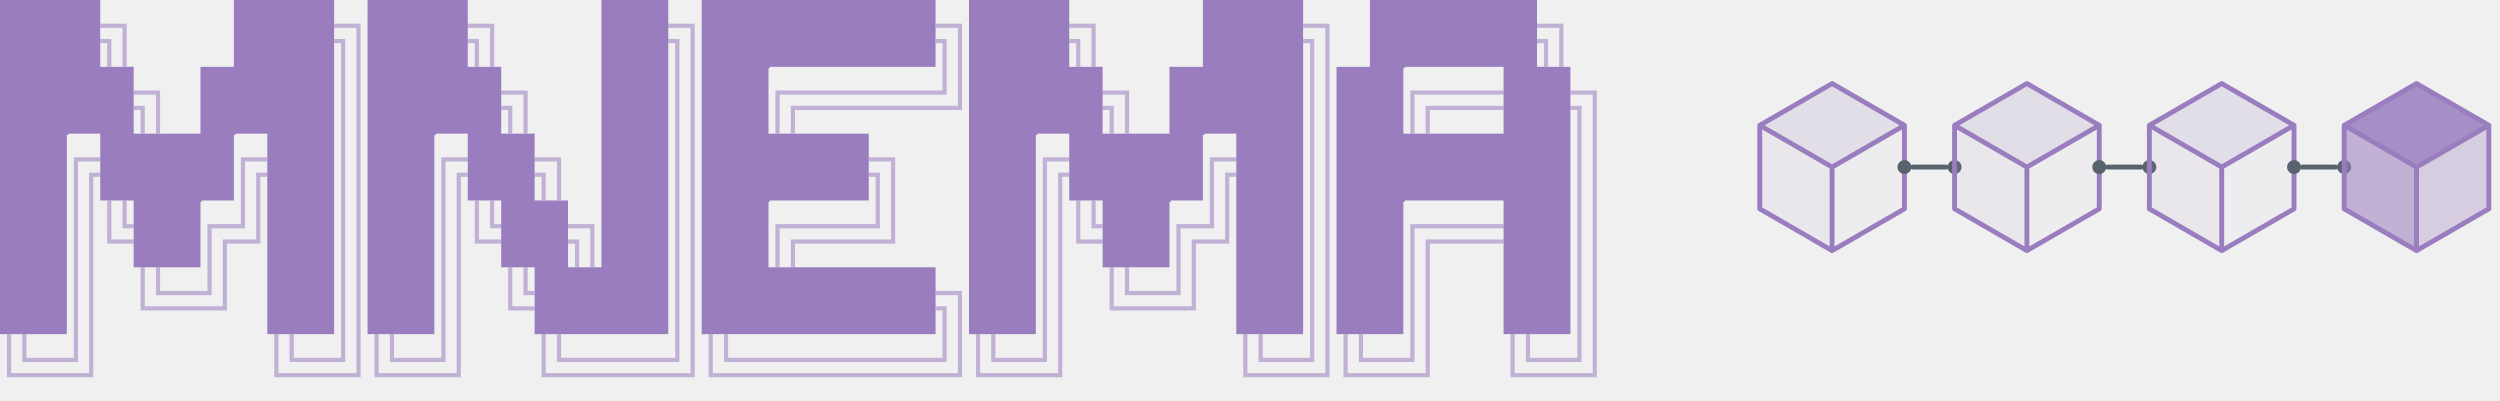
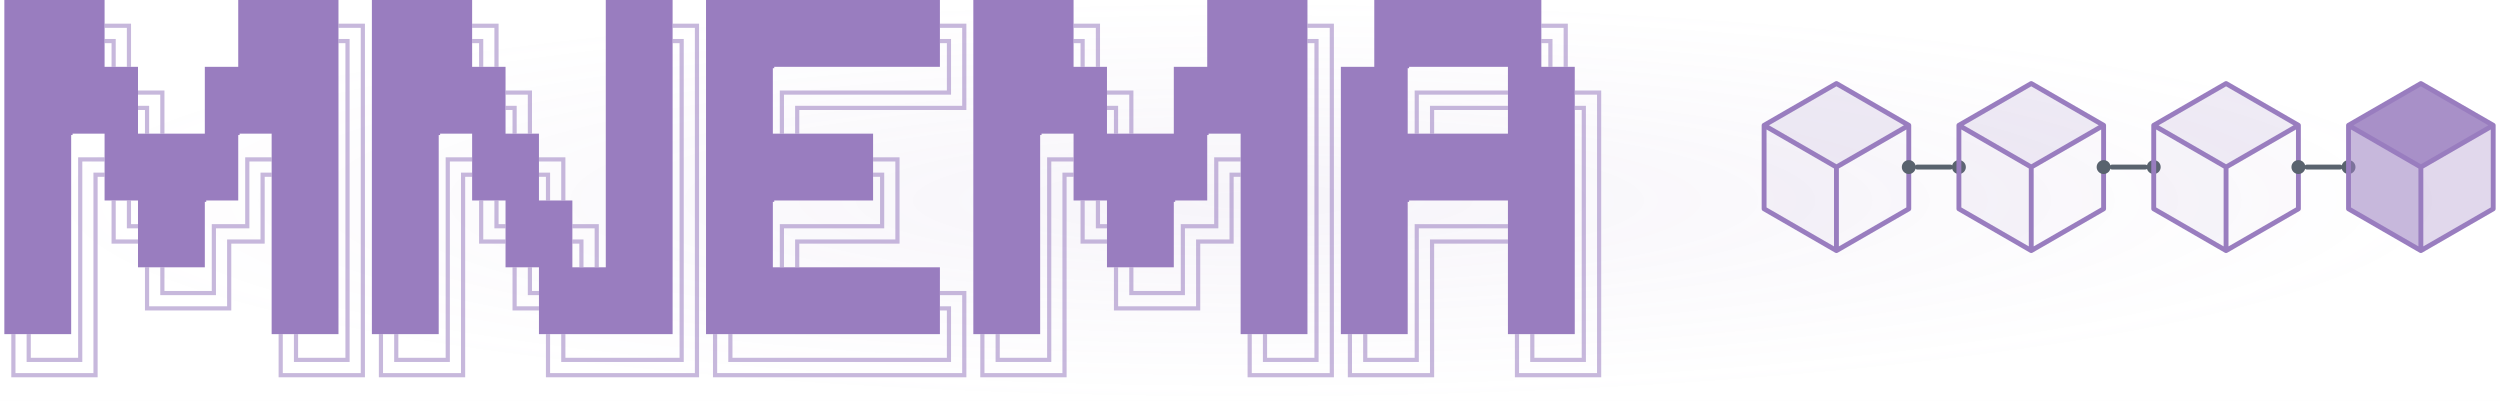
<svg xmlns="http://www.w3.org/2000/svg" width="897.85" height="144" viewBox="0 0 897.85 144" role="img" aria-label="mnema">
-   <path data-of="blocks" fill="#997dbf" d="M0 0h12.5v24.5h-12.5zM12 0h12.5v24.5h-12.5zM24 0h12v24.5h-12zM84 0h12.5v24.5h-12.5zM96 0h12.5v24.5h-12.5zM108 0h12v24.5h-12zM132 0h12.5v24.5h-12.5zM144 0h12.5v24.5h-12.5zM156 0h12v24.5h-12zM216 0h12.5v24.5h-12.5zM228 0h12v24.5h-12zM252 0h12.5v24.5h-12.5zM264 0h12.5v24.5h-12.5zM276 0h12.5v24h-12.5zM288 0h12.5v24h-12.5zM300 0h12.5v24h-12.5zM312 0h12.5v24h-12.5zM324 0h12v24h-12zM348 0h12.5v24.5h-12.5zM360 0h12.5v24.5h-12.5zM372 0h12v24.5h-12zM432 0h12.5v24.5h-12.5zM444 0h12.5v24.5h-12.5zM456 0h12v24.5h-12zM492 0h12.5v24.5h-12.5zM504 0h12.5v24h-12.5zM516 0h12.5v24h-12.5zM528 0h12.5v24h-12.5zM540 0h12v24.5h-12zM0 24h12.5v24.5h-12.5zM12 24h12.5v24.5h-12.5zM24 24h12.5v24h-12.5zM36 24h12v24.5h-12zM72 24h12.5v24.5h-12.5zM84 24h12.5v24h-12.5zM96 24h12.5v24.5h-12.5zM108 24h12v24.5h-12zM132 24h12.5v24.5h-12.5zM144 24h12.5v24.5h-12.5zM156 24h12.5v24h-12.5zM168 24h12v24.5h-12zM216 24h12.5v24.5h-12.5zM228 24h12v24.5h-12zM252 24h12.5v24.5h-12.5zM264 24h12v24.5h-12zM348 24h12.5v24.5h-12.5zM360 24h12.5v24.5h-12.5zM372 24h12.5v24h-12.5zM384 24h12v24.5h-12zM420 24h12.5v24.5h-12.5zM432 24h12.5v24h-12.5zM444 24h12.5v24.5h-12.5zM456 24h12v24.5h-12zM480 24h12.5v24.5h-12.5zM492 24h12v24.5h-12zM540 24h12.5v24.5h-12.5zM552 24h12v24.5h-12zM0 48h12.5v24.5h-12.5zM12 48h12v24.5h-12zM36 48h12.5v24h-12.5zM48 48h12.5v24.5h-12.5zM60 48h12.5v24.5h-12.5zM72 48h12v24h-12zM96 48h12.5v24.5h-12.5zM108 48h12v24.5h-12zM132 48h12.5v24.5h-12.5zM144 48h12v24.5h-12zM168 48h12.5v24h-12.5zM180 48h12v24.5h-12zM216 48h12.5v24.5h-12.5zM228 48h12v24.5h-12zM252 48h12.5v24.5h-12.5zM264 48h12.5v24.5h-12.5zM276 48h12.5v24h-12.5zM288 48h12.5v24h-12.5zM300 48h12v24h-12zM348 48h12.5v24.5h-12.5zM360 48h12v24.5h-12zM384 48h12.5v24h-12.5zM396 48h12.5v24.5h-12.5zM408 48h12.5v24.5h-12.5zM420 48h12v24h-12zM444 48h12.5v24.5h-12.5zM456 48h12v24.5h-12zM480 48h12.5v24.5h-12.5zM492 48h12.5v24.5h-12.5zM504 48h12.5v24h-12.5zM516 48h12.5v24h-12.5zM528 48h12.5v24h-12.5zM540 48h12.5v24.5h-12.5zM552 48h12v24.5h-12zM0 72h12.5v24.5h-12.5zM12 72h12v24.5h-12zM48 72h12.5v24h-12.5zM60 72h12v24h-12zM96 72h12.5v24.5h-12.5zM108 72h12v24.5h-12zM132 72h12.5v24.5h-12.5zM144 72h12v24.5h-12zM180 72h12.5v24h-12.5zM192 72h12v24.5h-12zM216 72h12.5v24.5h-12.5zM228 72h12v24.5h-12zM252 72h12.5v24.5h-12.5zM264 72h12v24.5h-12zM348 72h12.5v24.5h-12.5zM360 72h12v24.5h-12zM396 72h12.5v24h-12.5zM408 72h12v24h-12zM444 72h12.5v24.5h-12.5zM456 72h12v24.5h-12zM480 72h12.5v24.5h-12.5zM492 72h12v24.5h-12zM540 72h12.5v24.5h-12.5zM552 72h12v24.5h-12zM0 96h12.5v24h-12.5zM12 96h12v24h-12zM96 96h12.5v24h-12.5zM108 96h12v24h-12zM132 96h12.5v24h-12.5zM144 96h12v24h-12zM192 96h12.5v24h-12.5zM204 96h12.5v24h-12.5zM216 96h12.5v24h-12.5zM228 96h12v24h-12zM252 96h12.5v24h-12.5zM264 96h12.5v24h-12.5zM276 96h12.5v24h-12.5zM288 96h12.5v24h-12.5zM300 96h12.5v24h-12.5zM312 96h12.5v24h-12.5zM324 96h12v24h-12zM348 96h12.5v24h-12.5zM360 96h12v24h-12zM444 96h12.5v24h-12.5zM456 96h12v24h-12zM480 96h12.5v24h-12.5zM492 96h12v24h-12zM540 96h12.5v24h-12.5zM552 96h12v24h-12z" />
-   <path data-of="lines" fill="none" stroke="#997dbf" stroke-opacity="0.55" stroke-width="1.5" stroke-linejoin="miter" d="M36 9.25L44.75 9.25L44.75 24M36 14.75L39.25 14.75L39.25 24M120 9.25L128.75 9.25L128.75 24M120 14.75L123.25 14.75L123.25 24M168 9.25L176.75 9.25L176.75 24M168 14.75L171.25 14.75L171.25 24M240 9.25L248.75 9.25L248.75 24M240 14.75L243.25 14.75L243.25 24M336 9.25L344.75 9.25L344.75 24M336 14.75L339.25 14.75L339.25 24M384 9.25L392.75 9.25L392.75 24M384 14.75L387.25 14.75L387.25 24M468 9.25L476.75 9.25L476.75 24M468 14.75L471.25 14.75L471.25 24M552 9.25L560.75 9.25L560.75 24M552 14.75L555.25 14.75L555.25 24M48 33.25L56.75 33.25L56.75 48M48 38.75L51.25 38.75L51.25 48M123.25 24L123.25 48M128.75 24L128.75 48M180 33.25L188.75 33.25L188.75 48M180 38.75L183.25 38.75L183.25 48M243.25 24L243.25 48M248.75 24L248.75 48M288 33.25L279.25 33.25L279.25 48M288 38.75L284.75 38.75L284.75 48M288 33.25L300 33.25M288 38.75L300 38.75M300 33.25L312 33.25M300 38.75L312 38.75M312 33.25L324 33.25M312 38.75L324 38.75M324 33.25L336 33.25M324 38.75L336 38.75M344.75 24L344.75 38.75L336 38.75M339.25 24L339.25 33.25L336 33.25M396 33.25L404.75 33.25L404.75 48M396 38.75L399.25 38.75L399.25 48M471.25 24L471.25 48M476.75 24L476.75 48M516 33.25L507.25 33.25L507.25 48M516 38.75L512.75 38.75L512.75 48M516 33.25L528 33.25M516 38.75L528 38.75M528 33.25L540 33.25M528 38.75L540 38.75M564 33.25L572.75 33.25L572.75 48M564 38.75L567.25 38.75L567.25 48M36 57.25L27.25 57.25L27.25 72M36 62.75L32.75 62.75L32.75 72M96 57.25L87.25 57.25L87.25 72M96 62.75L92.75 62.75L92.75 72M123.25 48L123.25 72M128.75 48L128.75 72M168 57.25L159.25 57.25L159.25 72M168 62.75L164.75 62.75L164.75 72M192 57.25L200.75 57.25L200.75 72M192 62.75L195.25 62.75L195.25 72M243.25 48L243.25 72M248.75 48L248.75 72M312 57.25L320.75 57.25L320.75 72M312 62.75L315.25 62.75L315.25 72M384 57.25L375.25 57.25L375.25 72M384 62.75L380.75 62.75L380.75 72M444 57.25L435.25 57.25L435.25 72M444 62.75L440.75 62.75L440.75 72M471.25 48L471.25 72M476.75 48L476.75 72M567.25 48L567.25 72M572.75 48L572.75 72M27.25 72L27.25 96M32.75 72L32.75 96M39.25 72L39.25 86.75L48 86.75M44.75 72L44.75 81.25L48 81.25M84 81.25L75.25 81.25L75.25 96M84 86.75L80.75 86.75L80.75 96M92.75 72L92.75 86.75L84 86.75M87.25 72L87.25 81.25L84 81.25M123.25 72L123.25 96M128.75 72L128.75 96M159.25 72L159.25 96M164.75 72L164.75 96M171.25 72L171.25 86.75L180 86.75M176.75 72L176.75 81.25L180 81.25M204 81.25L212.75 81.25L212.75 96M204 86.75L207.25 86.75L207.25 96M243.25 72L243.25 96M248.75 72L248.75 96M288 81.25L279.25 81.25L279.25 96M288 86.75L284.75 86.75L284.75 96M288 81.25L300 81.25M288 86.75L300 86.75M300 81.25L312 81.25M300 86.75L312 86.75M320.75 72L320.75 86.75L312 86.75M315.25 72L315.25 81.25L312 81.25M375.25 72L375.25 96M380.75 72L380.75 96M387.25 72L387.25 86.75L396 86.75M392.75 72L392.75 81.25L396 81.25M432 81.25L423.25 81.25L423.25 96M432 86.75L428.75 86.75L428.75 96M440.75 72L440.75 86.75L432 86.75M435.25 72L435.25 81.25L432 81.25M471.25 72L471.25 96M476.75 72L476.75 96M516 81.25L507.25 81.25L507.25 96M516 86.75L512.75 86.75L512.75 96M516 81.25L528 81.25M516 86.75L528 86.75M528 81.25L540 81.25M528 86.75L540 86.75M567.25 72L567.25 96M572.75 72L572.75 96M27.25 96L27.25 120M32.75 96L32.75 120M51.25 96L51.25 110.75L60 110.75M56.75 96L56.75 105.25L60 105.25M60 105.25L72 105.25M60 110.75L72 110.75M80.75 96L80.75 110.75L72 110.75M75.25 96L75.25 105.25L72 105.25M123.25 96L123.25 120M128.75 96L128.75 120M159.25 96L159.25 120M164.75 96L164.75 120M183.25 96L183.25 110.75L192 110.75M188.75 96L188.75 105.25L192 105.25M243.25 96L243.25 120M248.75 96L248.75 120M336 105.25L344.75 105.25L344.75 120M336 110.75L339.25 110.75L339.25 120M375.25 96L375.25 120M380.75 96L380.75 120M399.25 96L399.25 110.75L408 110.75M404.75 96L404.75 105.25L408 105.25M408 105.25L420 105.25M408 110.75L420 110.75M428.75 96L428.75 110.75L420 110.75M423.25 96L423.25 105.25L420 105.25M471.25 96L471.25 120M476.75 96L476.75 120M507.25 96L507.25 120M512.75 96L512.75 120M567.25 96L567.25 120M572.75 96L572.75 120M3.25 120L3.25 134.75L12 134.75M8.75 120L8.75 129.25L12 129.25M12 129.25L24 129.25M12 134.75L24 134.75M32.75 120L32.75 134.75L24 134.75M27.25 120L27.25 129.25L24 129.25M99.25 120L99.25 134.75L108 134.75M104.75 120L104.75 129.25L108 129.25M108 129.25L120 129.25M108 134.75L120 134.75M128.75 120L128.75 134.75L120 134.75M123.25 120L123.25 129.25L120 129.25M135.25 120L135.25 134.75L144 134.75M140.75 120L140.75 129.25L144 129.25M144 129.25L156 129.25M144 134.75L156 134.75M164.75 120L164.75 134.75L156 134.75M159.25 120L159.25 129.25L156 129.25M195.25 120L195.25 134.75L204 134.75M200.75 120L200.75 129.25L204 129.25M204 129.25L216 129.25M204 134.75L216 134.75M216 129.25L228 129.25M216 134.75L228 134.75M228 129.25L240 129.25M228 134.75L240 134.75M248.75 120L248.75 134.75L240 134.75M243.25 120L243.25 129.25L240 129.25M255.25 120L255.25 134.75L264 134.75M260.75 120L260.75 129.25L264 129.25M264 129.25L276 129.25M264 134.75L276 134.75M276 129.25L288 129.25M276 134.75L288 134.75M288 129.25L300 129.25M288 134.75L300 134.75M300 129.25L312 129.25M300 134.75L312 134.75M312 129.25L324 129.25M312 134.75L324 134.75M324 129.25L336 129.25M324 134.75L336 134.75M344.75 120L344.75 134.75L336 134.75M339.25 120L339.25 129.25L336 129.25M351.25 120L351.25 134.75L360 134.75M356.75 120L356.75 129.25L360 129.25M360 129.25L372 129.25M360 134.75L372 134.75M380.75 120L380.75 134.75L372 134.75M375.25 120L375.25 129.25L372 129.25M447.25 120L447.25 134.75L456 134.75M452.75 120L452.75 129.25L456 129.25M456 129.25L468 129.25M456 134.75L468 134.75M476.75 120L476.75 134.75L468 134.75M471.25 120L471.25 129.25L468 129.25M483.25 120L483.25 134.75L492 134.75M488.75 120L488.75 129.25L492 129.25M492 129.25L504 129.25M492 134.75L504 134.75M512.75 120L512.75 134.75L504 134.75M507.25 120L507.25 129.25L504 129.25M543.25 120L543.25 134.75L552 134.75M548.75 120L548.75 129.25L552 129.25M552 129.25L564 129.25M552 134.75L564 134.75M572.75 120L572.75 134.75L564 134.75M567.25 120L567.25 129.25L564 129.25" />
-   <path d="M657.98 30L683.96 45L657.98 60L632 45z" fill="#997dbf" fill-opacity="0.16" />
-   <path d="M632 45L657.98 60L657.98 90L632 75z" fill="#997dbf" fill-opacity="0.08" />
-   <path d="M657.98 60L683.96 45L683.96 75L657.98 90z" fill="#997dbf" fill-opacity="0.03" />
-   <path d="M657.98 30L683.96 45L683.96 75L657.98 90L632 75L632 45zM632 45L657.98 60L683.96 45M657.98 60V90" fill="none" stroke="#997dbf" stroke-width="1.75" stroke-linejoin="round" />
-   <path d="M686.96 60H698.96" stroke="#59636e" stroke-width="1.75" stroke-linecap="round" />
-   <circle cx="683.96" cy="60" r="2.5" fill="#59636e" />
-   <circle cx="701.96" cy="60" r="2.5" fill="#59636e" />
-   <path d="M727.94 30L753.92 45L727.94 60L701.96 45z" fill="#997dbf" fill-opacity="0.16" />
-   <path d="M701.96 45L727.94 60L727.94 90L701.96 75z" fill="#997dbf" fill-opacity="0.08" />
-   <path d="M727.94 60L753.92 45L753.92 75L727.94 90z" fill="#997dbf" fill-opacity="0.03" />
-   <path d="M727.94 30L753.92 45L753.92 75L727.94 90L701.96 75L701.96 45zM701.96 45L727.94 60L753.92 45M727.94 60V90" fill="none" stroke="#997dbf" stroke-width="1.75" stroke-linejoin="round" />
-   <path d="M756.92 60H768.92" stroke="#59636e" stroke-width="1.75" stroke-linecap="round" />
-   <circle cx="753.92" cy="60" r="2.5" fill="#59636e" />
-   <circle cx="771.92" cy="60" r="2.5" fill="#59636e" />
-   <path d="M797.9 30L823.88 45L797.9 60L771.92 45z" fill="#997dbf" fill-opacity="0.16" />
-   <path d="M771.92 45L797.9 60L797.9 90L771.92 75z" fill="#997dbf" fill-opacity="0.08" />
-   <path d="M797.9 60L823.88 45L823.88 75L797.9 90z" fill="#997dbf" fill-opacity="0.03" />
-   <path d="M797.9 30L823.88 45L823.88 75L797.9 90L771.92 75L771.92 45zM771.92 45L797.9 60L823.88 45M797.9 60V90" fill="none" stroke="#997dbf" stroke-width="1.75" stroke-linejoin="round" />
-   <path d="M826.88 60H838.88" stroke="#59636e" stroke-width="1.75" stroke-linecap="round" />
-   <circle cx="823.88" cy="60" r="2.5" fill="#59636e" />
-   <circle cx="841.88" cy="60" r="2.5" fill="#59636e" />
-   <path d="M867.87 30L893.85 45L867.87 60L841.88 45z" fill="#997dbf" fill-opacity="0.85" />
-   <path d="M841.88 45L867.87 60L867.87 90L841.88 75z" fill="#997dbf" fill-opacity="0.55" />
-   <path d="M867.87 60L893.85 45L893.85 75L867.87 90z" fill="#997dbf" fill-opacity="0.3" />
-   <path d="M867.87 30L893.85 45L893.85 75L867.87 90L841.88 75L841.88 45zM841.88 45L867.87 60L893.85 45M867.87 60V90" fill="none" stroke="#997dbf" stroke-width="1.75" stroke-linejoin="round" />
+   <style>
+ .a{animation-duration:12s;animation-iteration-count:infinite;animation-timing-function:ease-in-out}
+ @keyframes k0{0%{opacity:0}6.67%{opacity:0}11.67%{opacity:1}18.33%{opacity:0}100%{opacity:0}}
+ @keyframes k1{0%{opacity:0}7.92%{opacity:0}12.92%{opacity:1}19.58%{opacity:0}100%{opacity:0}}
+ @keyframes k2{0%{opacity:0}9.17%{opacity:0}14.17%{opacity:1}20.83%{opacity:0}100%{opacity:0}}
+ @keyframes k3{0%{opacity:0}10.42%{opacity:0}15.42%{opacity:1}22.08%{opacity:0}100%{opacity:0}}
+ @keyframes k4{0%{opacity:0}11.67%{opacity:0}16.67%{opacity:1}23.33%{opacity:0}100%{opacity:0}}
+ @keyframes k5{0%{opacity:0}12.92%{opacity:0}17.92%{opacity:1}24.58%{opacity:0}100%{opacity:0}}
+ @keyframes k6{0%{opacity:0}14.17%{opacity:0}19.17%{opacity:1}25.83%{opacity:0}100%{opacity:0}}
+ @keyframes k7{0%{opacity:0}15.42%{opacity:0}20.42%{opacity:1}27.08%{opacity:0}100%{opacity:0}}
+ @keyframes k8{0%{opacity:0}16.67%{opacity:0}21.67%{opacity:1}28.33%{opacity:0}100%{opacity:0}}
+ @keyframes k9{0%{opacity:0}17.92%{opacity:0}22.92%{opacity:1}29.58%{opacity:0}100%{opacity:0}}
+ @keyframes k10{0%{opacity:0}19.17%{opacity:0}24.17%{opacity:1}30.83%{opacity:0}100%{opacity:0}}
+ @keyframes k11{0%{opacity:0}20.42%{opacity:0}25.42%{opacity:1}32.08%{opacity:0}100%{opacity:0}}
+ @keyframes k12{0%{opacity:0}35%{opacity:0}41.67%{opacity:1}75%{opacity:1}81.67%{opacity:0}100%{opacity:0}}
+ @keyframes k13{0%{opacity:0}39.17%{opacity:0}45.83%{opacity:1}75%{opacity:1}81.67%{opacity:0}100%{opacity:0}}
+ @keyframes k14{0%{opacity:0}43.33%{opacity:0}50%{opacity:1}75%{opacity:1}81.67%{opacity:0}100%{opacity:0}}
+ @keyframes k15{0%{opacity:0}47.5%{opacity:0}54.17%{opacity:1}75%{opacity:1}81.67%{opacity:0}100%{opacity:0}}
+ @media (prefers-reduced-motion: reduce){.a{animation:none!important}}
+ </style>
+   <defs>
+     <clipPath id="letters">
+       <path d="M1.56 0h12.5v24.5h-12.5zM13.56 0h12.5v24.5h-12.5zM25.56 0h12v24.5h-12zM85.56 0h12.5v24.5h-12.5zM97.56 0h12.5v24.5h-12.5zM109.56 0h12v24.5h-12zM133.56 0h12.5v24.5h-12.5zM145.56 0h12.5v24.5h-12.5zM157.56 0h12v24.5h-12zM217.56 0h12.5v24.5h-12.5zM229.56 0h12v24.5h-12zM253.56 0h12.5v24.5h-12.5zM265.56 0h12.5v24.5h-12.5zM277.56 0h12.5v24h-12.5zM289.56 0h12.5v24h-12.5zM301.56 0h12.5v24h-12.5zM313.56 0h12.5v24h-12.5zM325.56 0h12v24h-12zM349.56 0h12.5v24.5h-12.5zM361.56 0h12.5v24.5h-12.5zM373.56 0h12v24.5h-12zM433.56 0h12.5v24.5h-12.5zM445.56 0h12.5v24.5h-12.5zM457.56 0h12v24.5h-12zM493.56 0h12.5v24.5h-12.5zM505.56 0h12.5v24h-12.5zM517.56 0h12.5v24h-12.5zM529.56 0h12.5v24h-12.5zM541.56 0h12v24.5h-12zM1.56 24h12.5v24.5h-12.5zM13.56 24h12.5v24.5h-12.5zM25.56 24h12.5v24h-12.5zM37.56 24h12v24.5h-12zM73.56 24h12.5v24.5h-12.5zM85.56 24h12.5v24h-12.5zM97.56 24h12.5v24.5h-12.5zM109.56 24h12v24.5h-12zM133.56 24h12.5v24.5h-12.5zM145.56 24h12.5v24.5h-12.5zM157.56 24h12.5v24h-12.5zM169.56 24h12v24.5h-12zM217.56 24h12.5v24.5h-12.5zM229.56 24h12v24.5h-12zM253.56 24h12.5v24.5h-12.5zM265.56 24h12v24.5h-12zM349.56 24h12.5v24.5h-12.5zM361.56 24h12.5v24.5h-12.5zM373.56 24h12.5v24h-12.5zM385.56 24h12v24.5h-12zM421.56 24h12.5v24.5h-12.5zM433.56 24h12.5v24h-12.5zM445.56 24h12.5v24.5h-12.5zM457.56 24h12v24.5h-12zM481.56 24h12.5v24.5h-12.5zM493.56 24h12v24.5h-12zM541.56 24h12.5v24.5h-12.5zM553.56 24h12v24.5h-12zM1.56 48h12.5v24.5h-12.5zM13.56 48h12v24.5h-12zM37.56 48h12.5v24h-12.5zM49.56 48h12.5v24.5h-12.5zM61.56 48h12.5v24.5h-12.5zM73.56 48h12v24h-12zM97.56 48h12.5v24.5h-12.5zM109.56 48h12v24.5h-12zM133.56 48h12.5v24.5h-12.5zM145.56 48h12v24.5h-12zM169.56 48h12.5v24h-12.5zM181.56 48h12v24.5h-12zM217.56 48h12.5v24.5h-12.5zM229.56 48h12v24.5h-12zM253.56 48h12.5v24.5h-12.5zM265.56 48h12.5v24.5h-12.5zM277.56 48h12.5v24h-12.5zM289.56 48h12.5v24h-12.5zM301.56 48h12v24h-12zM349.56 48h12.5v24.5h-12.5zM361.56 48h12v24.5h-12zM385.56 48h12.5v24h-12.5zM397.56 48h12.5v24.5h-12.5zM409.56 48h12.5v24.5h-12.5zM421.56 48h12v24h-12zM445.56 48h12.5v24.5h-12.5zM457.56 48h12v24.5h-12zM481.56 48h12.5v24.5h-12.5zM493.56 48h12.5v24.5h-12.5zM505.56 48h12.5v24h-12.5zM517.56 48h12.5v24h-12.5zM529.56 48h12.5v24h-12.5zM541.56 48h12.5v24.5h-12.5zM553.56 48h12v24.5h-12zM1.56 72h12.5v24.5h-12.5zM13.56 72h12v24.5h-12zM49.56 72h12.5v24h-12.5zM61.56 72h12v24h-12zM97.56 72h12.5v24.5h-12.5zM109.56 72h12v24.5h-12zM133.56 72h12.5v24.5h-12.5zM145.56 72h12v24.5h-12zM181.56 72h12.5v24h-12.5zM193.56 72h12v24.5h-12zM217.56 72h12.5v24.5h-12.5zM229.56 72h12v24.5h-12zM253.56 72h12.5v24.5h-12.5zM265.56 72h12v24.5h-12zM349.56 72h12.5v24.5h-12.5zM361.56 72h12v24.5h-12zM397.56 72h12.5v24h-12.5zM409.56 72h12v24h-12zM445.56 72h12.5v24.5h-12.5zM457.56 72h12v24.5h-12zM481.56 72h12.5v24.5h-12.5zM493.56 72h12v24.5h-12zM541.56 72h12.5v24.5h-12.5zM553.56 72h12v24.5h-12zM1.56 96h12.5v24h-12.5zM13.56 96h12v24h-12zM97.56 96h12.5v24h-12.5zM109.56 96h12v24h-12zM133.56 96h12.5v24h-12.5zM145.56 96h12v24h-12zM193.56 96h12.5v24h-12.5zM205.56 96h12.5v24h-12.5zM217.56 96h12.5v24h-12.5zM229.56 96h12v24h-12zM253.56 96h12.5v24h-12.5zM265.56 96h12.5v24h-12.5zM277.56 96h12.5v24h-12.5zM289.56 96h12.5v24h-12.5zM301.56 96h12.5v24h-12.5zM313.56 96h12.5v24h-12.5zM325.56 96h12v24h-12zM349.56 96h12.5v24h-12.5zM361.56 96h12v24h-12zM445.56 96h12.5v24h-12.5zM457.56 96h12v24h-12zM481.56 96h12.5v24h-12.5zM493.56 96h12v24h-12zM541.56 96h12.5v24h-12.5zM553.56 96h12v24h-12z" />
+     </clipPath>
+   </defs>
+   <defs>
+     <radialGradient id="glow" cx="0.5" cy="0.5" r="0.5">
+       <stop offset="0" stop-color="#997dbf" stop-opacity="0.08" />
+       <stop offset="0.6" stop-color="#997dbf" stop-opacity="0.03" />
+       <stop offset="1" stop-color="#997dbf" stop-opacity="0" />
+     </radialGradient>
+     <linearGradient id="tint" x1="0" y1="0" x2="0" y2="1">
+       <stop offset="0" stop-color="#997dbf" stop-opacity="0.07" />
+       <stop offset="1" stop-color="#997dbf" stop-opacity="0.02" />
+     </linearGradient>
+   </defs>
+   <rect width="897.85" height="144" fill="#ffffff" />
+   <ellipse cx="448.92" cy="72" rx="440.92" ry="72" fill="url(#glow)" />
+   <path data-of="blocks" fill="#997dbf" d="M1.56 0h12.5v24.5h-12.5zM13.56 0h12.5v24.5h-12.5zM25.56 0h12v24.5h-12zM85.56 0h12.5v24.5h-12.5zM97.56 0h12.5v24.5h-12.5zM109.56 0h12v24.5h-12zM133.56 0h12.5v24.5h-12.5zM145.56 0h12.5v24.5h-12.5zM157.56 0h12v24.5h-12zM217.56 0h12.5v24.5h-12.5zM229.56 0h12v24.5h-12zM253.56 0h12.5v24.5h-12.5zM265.56 0h12.5v24.5h-12.5zM277.56 0h12.5v24h-12.5zM289.56 0h12.5v24h-12.5zM301.56 0h12.5v24h-12.5zM313.56 0h12.5v24h-12.5zM325.56 0h12v24h-12zM349.56 0h12.5v24.5h-12.5zM361.56 0h12.5v24.5h-12.5zM373.56 0h12v24.5h-12zM433.56 0h12.5v24.5h-12.5zM445.56 0h12.5v24.5h-12.5zM457.56 0h12v24.5h-12zM493.56 0h12.5v24.5h-12.5zM505.56 0h12.5v24h-12.5zM517.56 0h12.5v24h-12.5zM529.56 0h12.5v24h-12.5zM541.56 0h12v24.5h-12zM1.56 24h12.5v24.5h-12.5zM13.56 24h12.5v24.5h-12.5zM25.56 24h12.5v24h-12.5zM37.56 24h12v24.5h-12zM73.56 24h12.5v24.5h-12.5zM85.56 24h12.5v24h-12.5zM97.56 24h12.5v24.5h-12.5zM109.56 24h12v24.5h-12zM133.56 24h12.5v24.5h-12.5zM145.56 24h12.5v24.5h-12.5zM157.56 24h12.5v24h-12.5zM169.56 24h12v24.5h-12zM217.56 24h12.5v24.5h-12.5zM229.56 24h12v24.5h-12zM253.56 24h12.5v24.5h-12.5zM265.56 24h12v24.5h-12zM349.56 24h12.5v24.5h-12.5zM361.56 24h12.5v24.5h-12.5zM373.56 24h12.5v24h-12.5zM385.56 24h12v24.5h-12zM421.56 24h12.5v24.5h-12.5zM433.56 24h12.5v24h-12.5zM445.56 24h12.5v24.5h-12.5zM457.56 24h12v24.5h-12zM481.56 24h12.5v24.5h-12.5zM493.56 24h12v24.5h-12zM541.56 24h12.5v24.5h-12.5zM553.56 24h12v24.5h-12zM1.56 48h12.5v24.5h-12.5zM13.56 48h12v24.5h-12zM37.56 48h12.5v24h-12.5zM49.56 48h12.5v24.5h-12.5zM61.56 48h12.5v24.5h-12.5zM73.56 48h12v24h-12zM97.56 48h12.5v24.5h-12.5zM109.56 48h12v24.5h-12zM133.56 48h12.5v24.5h-12.5zM145.56 48h12v24.5h-12zM169.56 48h12.5v24h-12.5zM181.56 48h12v24.5h-12zM217.56 48h12.5v24.5h-12.5zM229.56 48h12v24.5h-12zM253.56 48h12.5v24.5h-12.5zM265.56 48h12.5v24.5h-12.5zM277.56 48h12.5v24h-12.5zM289.56 48h12.5v24h-12.5zM301.56 48h12v24h-12zM349.56 48h12.5v24.5h-12.5zM361.56 48h12v24.5h-12zM385.56 48h12.5v24h-12.5zM397.56 48h12.5v24.5h-12.5zM409.56 48h12.5v24.5h-12.5zM421.56 48h12v24h-12zM445.56 48h12.5v24.5h-12.5zM457.56 48h12v24.5h-12zM481.56 48h12.5v24.5h-12.5zM493.56 48h12.5v24.5h-12.5zM505.56 48h12.5v24h-12.5zM517.56 48h12.5v24h-12.5zM529.56 48h12.5v24h-12.5zM541.56 48h12.5v24.5h-12.5zM553.56 48h12v24.5h-12zM1.56 72h12.5v24.5h-12.5zM13.56 72h12v24.5h-12zM49.56 72h12.5v24h-12.5zM61.56 72h12v24h-12zM97.56 72h12.5v24.5h-12.5zM109.56 72h12v24.5h-12zM133.56 72h12.5v24.5h-12.5zM145.56 72h12v24.5h-12zM181.56 72h12.5v24h-12.5zM193.56 72h12v24.5h-12zM217.56 72h12.5v24.5h-12.5zM229.56 72h12v24.5h-12zM253.56 72h12.5v24.5h-12.5zM265.56 72h12v24.5h-12zM349.56 72h12.5v24.5h-12.5zM361.56 72h12v24.5h-12zM397.56 72h12.5v24h-12.5zM409.56 72h12v24h-12zM445.56 72h12.5v24.5h-12.5zM457.56 72h12v24.5h-12zM481.56 72h12.5v24.5h-12.5zM493.56 72h12v24.5h-12zM541.56 72h12.5v24.5h-12.5zM553.56 72h12v24.5h-12zM1.56 96h12.5v24h-12.5zM13.56 96h12v24h-12zM97.56 96h12.5v24h-12.5zM109.56 96h12v24h-12zM133.56 96h12.5v24h-12.5zM145.56 96h12v24h-12zM193.56 96h12.5v24h-12.5zM205.56 96h12.5v24h-12.5zM217.56 96h12.5v24h-12.5zM229.56 96h12v24h-12zM253.56 96h12.5v24h-12.5zM265.56 96h12.5v24h-12.5zM277.56 96h12.5v24h-12.5zM289.56 96h12.5v24h-12.5zM301.56 96h12.5v24h-12.5zM313.56 96h12.5v24h-12.5zM325.56 96h12v24h-12zM349.56 96h12.5v24h-12.5zM361.56 96h12v24h-12zM445.56 96h12.5v24h-12.5zM457.56 96h12v24h-12zM481.56 96h12.5v24h-12.5zM493.56 96h12v24h-12zM541.56 96h12.5v24h-12.5zM553.56 96h12v24h-12z" />
+   <path data-of="lines" fill="none" stroke="#997dbf" stroke-opacity="0.55" stroke-width="1.5" stroke-linejoin="miter" d="M37.56 9.25L46.31 9.25L46.31 24M37.56 14.75L40.81 14.75L40.81 24M121.56 9.25L130.31 9.25L130.31 24M121.56 14.75L124.81 14.75L124.81 24M169.56 9.25L178.31 9.25L178.31 24M169.56 14.75L172.81 14.75L172.81 24M241.56 9.25L250.31 9.25L250.31 24M241.56 14.75L244.81 14.75L244.81 24M337.56 9.25L346.31 9.25L346.31 24M337.56 14.75L340.81 14.75L340.81 24M385.56 9.25L394.31 9.25L394.31 24M385.56 14.75L388.81 14.75L388.81 24M469.56 9.25L478.31 9.25L478.31 24M469.56 14.75L472.81 14.75L472.81 24M553.56 9.25L562.31 9.25L562.31 24M553.56 14.75L556.81 14.75L556.81 24M49.56 33.25L58.31 33.25L58.31 48M49.56 38.75L52.81 38.75L52.81 48M124.81 24L124.81 48M130.31 24L130.31 48M181.56 33.25L190.31 33.25L190.31 48M181.56 38.75L184.81 38.75L184.81 48M244.81 24L244.81 48M250.31 24L250.31 48M289.56 33.25L280.81 33.25L280.81 48M289.56 38.75L286.31 38.75L286.31 48M289.56 33.25L301.56 33.25M289.56 38.75L301.56 38.75M301.56 33.25L313.56 33.25M301.56 38.75L313.56 38.75M313.56 33.25L325.56 33.25M313.56 38.75L325.56 38.75M325.56 33.25L337.56 33.25M325.56 38.75L337.56 38.75M346.31 24L346.31 38.75L337.56 38.75M340.81 24L340.81 33.25L337.56 33.25M397.56 33.25L406.31 33.25L406.31 48M397.56 38.75L400.81 38.75L400.81 48M472.81 24L472.81 48M478.31 24L478.31 48M517.56 33.25L508.81 33.25L508.81 48M517.56 38.75L514.31 38.75L514.31 48M517.56 33.25L529.56 33.25M517.56 38.75L529.56 38.75M529.56 33.25L541.56 33.25M529.56 38.75L541.56 38.75M565.56 33.25L574.31 33.25L574.31 48M565.56 38.75L568.81 38.75L568.81 48M37.56 57.25L28.81 57.25L28.81 72M37.56 62.75L34.31 62.75L34.31 72M97.56 57.25L88.81 57.25L88.81 72M97.56 62.75L94.31 62.75L94.31 72M124.81 48L124.81 72M130.31 48L130.31 72M169.56 57.25L160.81 57.25L160.81 72M169.56 62.75L166.31 62.75L166.31 72M193.56 57.25L202.31 57.25L202.31 72M193.56 62.75L196.81 62.75L196.81 72M244.81 48L244.81 72M250.31 48L250.31 72M313.56 57.25L322.31 57.25L322.31 72M313.56 62.75L316.81 62.75L316.81 72M385.56 57.25L376.81 57.25L376.81 72M385.56 62.75L382.31 62.75L382.31 72M445.56 57.25L436.81 57.25L436.81 72M445.56 62.75L442.31 62.75L442.31 72M472.81 48L472.81 72M478.31 48L478.31 72M568.81 48L568.81 72M574.31 48L574.31 72M28.81 72L28.81 96M34.31 72L34.31 96M40.81 72L40.81 86.75L49.56 86.75M46.31 72L46.31 81.25L49.56 81.25M85.56 81.25L76.81 81.25L76.81 96M85.56 86.75L82.31 86.75L82.31 96M94.31 72L94.31 86.75L85.56 86.75M88.81 72L88.81 81.25L85.56 81.25M124.81 72L124.81 96M130.31 72L130.31 96M160.81 72L160.81 96M166.31 72L166.31 96M172.81 72L172.81 86.75L181.56 86.75M178.31 72L178.31 81.25L181.56 81.25M205.56 81.25L214.31 81.25L214.31 96M205.56 86.75L208.81 86.75L208.81 96M244.81 72L244.81 96M250.31 72L250.31 96M289.56 81.25L280.81 81.25L280.81 96M289.56 86.75L286.31 86.75L286.31 96M289.56 81.25L301.56 81.25M289.56 86.75L301.56 86.75M301.56 81.25L313.56 81.25M301.56 86.75L313.56 86.75M322.31 72L322.31 86.75L313.56 86.75M316.81 72L316.81 81.25L313.56 81.25M376.81 72L376.81 96M382.31 72L382.31 96M388.81 72L388.81 86.75L397.56 86.75M394.31 72L394.31 81.25L397.56 81.25M433.56 81.25L424.81 81.25L424.81 96M433.56 86.75L430.31 86.75L430.31 96M442.31 72L442.31 86.75L433.56 86.75M436.81 72L436.81 81.25L433.56 81.25M472.81 72L472.81 96M478.31 72L478.31 96M517.56 81.25L508.81 81.25L508.81 96M517.56 86.75L514.31 86.75L514.31 96M517.56 81.25L529.56 81.25M517.56 86.75L529.56 86.75M529.56 81.25L541.56 81.25M529.56 86.75L541.56 86.75M568.81 72L568.81 96M574.31 72L574.31 96M28.81 96L28.81 120M34.31 96L34.31 120M52.81 96L52.81 110.75L61.56 110.75M58.31 96L58.31 105.25L61.56 105.25M61.56 105.25L73.56 105.25M61.56 110.75L73.56 110.75M82.31 96L82.31 110.75L73.56 110.75M76.81 96L76.81 105.25L73.56 105.25M124.81 96L124.81 120M130.31 96L130.31 120M160.81 96L160.81 120M166.31 96L166.31 120M184.81 96L184.81 110.75L193.56 110.75M190.31 96L190.31 105.25L193.56 105.25M244.81 96L244.81 120M250.31 96L250.31 120M337.56 105.25L346.31 105.25L346.31 120M337.56 110.75L340.81 110.75L340.81 120M376.81 96L376.81 120M382.31 96L382.31 120M400.81 96L400.81 110.75L409.56 110.75M406.31 96L406.31 105.25L409.56 105.25M409.56 105.25L421.56 105.25M409.56 110.75L421.56 110.75M430.31 96L430.31 110.75L421.56 110.75M424.81 96L424.81 105.25L421.56 105.25M472.81 96L472.81 120M478.31 96L478.31 120M508.81 96L508.81 120M514.31 96L514.31 120M568.81 96L568.81 120M574.31 96L574.31 120M4.81 120L4.81 134.75L13.56 134.75M10.31 120L10.31 129.25L13.56 129.25M13.56 129.25L25.56 129.25M13.56 134.75L25.56 134.75M34.31 120L34.31 134.75L25.56 134.75M28.81 120L28.81 129.25L25.56 129.25M100.81 120L100.81 134.75L109.56 134.75M106.31 120L106.31 129.25L109.56 129.25M109.56 129.25L121.56 129.25M109.56 134.75L121.56 134.75M130.31 120L130.31 134.75L121.56 134.75M124.81 120L124.81 129.25L121.56 129.25M136.81 120L136.81 134.75L145.56 134.75M142.31 120L142.31 129.25L145.56 129.25M145.56 129.25L157.56 129.25M145.56 134.75L157.56 134.75M166.31 120L166.31 134.75L157.56 134.75M160.81 120L160.81 129.25L157.56 129.25M196.81 120L196.81 134.75L205.56 134.75M202.31 120L202.31 129.25L205.56 129.25M205.56 129.25L217.56 129.25M205.56 134.75L217.56 134.75M217.56 129.25L229.56 129.25M217.56 134.75L229.56 134.75M229.56 129.25L241.56 129.25M229.56 134.75L241.56 134.75M250.31 120L250.31 134.75L241.56 134.75M244.81 120L244.81 129.25L241.56 129.25M256.81 120L256.81 134.75L265.56 134.75M262.31 120L262.31 129.25L265.56 129.25M265.56 129.25L277.56 129.25M265.56 134.75L277.56 134.75M277.56 129.25L289.56 129.25M277.56 134.75L289.56 134.75M289.56 129.25L301.56 129.25M289.56 134.75L301.56 134.75M301.56 129.25L313.56 129.25M301.56 134.75L313.56 134.75M313.56 129.25L325.56 129.25M313.56 134.75L325.56 134.75M325.56 129.25L337.56 129.25M325.56 134.75L337.56 134.75M346.31 120L346.31 134.75L337.56 134.75M340.81 120L340.81 129.25L337.56 129.25M352.81 120L352.81 134.75L361.56 134.75M358.31 120L358.31 129.25L361.56 129.25M361.56 129.25L373.56 129.25M361.56 134.75L373.56 134.75M382.31 120L382.31 134.75L373.56 134.75M376.81 120L376.81 129.25L373.56 129.25M448.81 120L448.81 134.75L457.56 134.75M454.31 120L454.31 129.25L457.56 129.25M457.56 129.25L469.56 129.25M457.56 134.75L469.56 134.75M478.31 120L478.31 134.75L469.56 134.75M472.81 120L472.81 129.25L469.56 129.25M484.81 120L484.81 134.75L493.56 134.75M490.31 120L490.31 129.25L493.56 129.25M493.56 129.25L505.56 129.25M493.56 134.75L505.56 134.75M514.31 120L514.31 134.75L505.56 134.75M508.81 120L508.81 129.25L505.56 129.25M544.81 120L544.81 134.75L553.56 134.75M550.31 120L550.31 129.25L553.56 129.25M553.56 129.25L565.56 129.25M553.56 134.75L565.56 134.75M574.31 120L574.31 134.75L565.56 134.75M568.81 120L568.81 129.25L565.56 129.25" />
+   <path d="M659.54 30L685.52 45L659.54 60L633.56 45z" fill="#997dbf" fill-opacity="0.16" />
+   <path d="M633.56 45L659.54 60L659.54 90L633.56 75z" fill="#997dbf" fill-opacity="0.08" />
+   <path d="M659.54 60L685.52 45L685.52 75L659.54 90z" fill="#997dbf" fill-opacity="0.03" />
+   <path d="M659.54 30L685.52 45L685.52 75L659.54 90L633.56 75L633.56 45zM633.56 45L659.54 60L685.52 45M659.54 60V90" fill="none" stroke="#997dbf" stroke-width="1.75" stroke-linejoin="round" />
+   <path d="M688.52 60H700.52" stroke="#59636e" stroke-width="1.75" stroke-linecap="round" />
+   <circle cx="685.52" cy="60" r="2.5" fill="#59636e" />
+   <circle cx="703.52" cy="60" r="2.5" fill="#59636e" />
+   <path d="M729.5 30L755.49 45L729.5 60L703.52 45z" fill="#997dbf" fill-opacity="0.16" />
+   <path d="M703.52 45L729.5 60L729.5 90L703.52 75z" fill="#997dbf" fill-opacity="0.08" />
+   <path d="M729.5 60L755.49 45L755.49 75L729.5 90z" fill="#997dbf" fill-opacity="0.03" />
+   <path d="M729.5 30L755.49 45L755.49 75L729.5 90L703.52 75L703.52 45zM703.52 45L729.5 60L755.49 45M729.5 60V90" fill="none" stroke="#997dbf" stroke-width="1.75" stroke-linejoin="round" />
+   <path d="M758.49 60H770.49" stroke="#59636e" stroke-width="1.75" stroke-linecap="round" />
+   <circle cx="755.49" cy="60" r="2.5" fill="#59636e" />
+   <circle cx="773.49" cy="60" r="2.5" fill="#59636e" />
+   <path d="M799.47 30L825.45 45L799.47 60L773.49 45z" fill="#997dbf" fill-opacity="0.16" />
+   <path d="M773.49 45L799.47 60L799.47 90L773.49 75z" fill="#997dbf" fill-opacity="0.08" />
+   <path d="M799.47 60L825.45 45L825.45 75L799.47 90z" fill="#997dbf" fill-opacity="0.03" />
+   <path d="M799.47 30L825.45 45L825.45 75L799.47 90L773.49 75L773.49 45zM773.49 45L799.47 60L825.45 45M799.47 60V90" fill="none" stroke="#997dbf" stroke-width="1.75" stroke-linejoin="round" />
+   <path d="M828.45 60H840.45" stroke="#59636e" stroke-width="1.75" stroke-linecap="round" />
+   <circle cx="825.45" cy="60" r="2.5" fill="#59636e" />
+   <circle cx="843.45" cy="60" r="2.5" fill="#59636e" />
+   <path d="M869.43 30L895.41 45L869.43 60L843.45 45z" fill="#997dbf" fill-opacity="0.85" />
+   <path d="M843.45 45L869.43 60L869.43 90L843.45 75z" fill="#997dbf" fill-opacity="0.55" />
+   <path d="M869.43 60L895.41 45L895.41 75L869.43 90z" fill="#997dbf" fill-opacity="0.3" />
+   <path d="M869.43 30L895.41 45L895.41 75L869.43 90L843.45 75L843.45 45zM843.45 45L869.43 60L895.41 45M869.43 60V90" fill="none" stroke="#997dbf" stroke-width="1.75" stroke-linejoin="round" />
+   <rect class="a" style="animation-name:k0" opacity="0" x="1.56" y="0" width="48" height="144" fill="#1f2328" fill-opacity="0.16" clip-path="url(#letters)" />
+   <rect class="a" style="animation-name:k1" opacity="0" x="49.56" y="0" width="48" height="144" fill="#1f2328" fill-opacity="0.16" clip-path="url(#letters)" />
+   <rect class="a" style="animation-name:k2" opacity="0" x="97.56" y="0" width="48" height="144" fill="#1f2328" fill-opacity="0.16" clip-path="url(#letters)" />
+   <rect class="a" style="animation-name:k3" opacity="0" x="145.56" y="0" width="48" height="144" fill="#1f2328" fill-opacity="0.16" clip-path="url(#letters)" />
+   <rect class="a" style="animation-name:k4" opacity="0" x="193.56" y="0" width="48" height="144" fill="#1f2328" fill-opacity="0.16" clip-path="url(#letters)" />
+   <rect class="a" style="animation-name:k5" opacity="0" x="241.56" y="0" width="48" height="144" fill="#1f2328" fill-opacity="0.16" clip-path="url(#letters)" />
+   <rect class="a" style="animation-name:k6" opacity="0" x="289.56" y="0" width="48" height="144" fill="#1f2328" fill-opacity="0.16" clip-path="url(#letters)" />
+   <rect class="a" style="animation-name:k7" opacity="0" x="337.56" y="0" width="48" height="144" fill="#1f2328" fill-opacity="0.16" clip-path="url(#letters)" />
+   <rect class="a" style="animation-name:k8" opacity="0" x="385.56" y="0" width="48" height="144" fill="#1f2328" fill-opacity="0.16" clip-path="url(#letters)" />
+   <rect class="a" style="animation-name:k9" opacity="0" x="433.56" y="0" width="48" height="144" fill="#1f2328" fill-opacity="0.16" clip-path="url(#letters)" />
+   <rect class="a" style="animation-name:k10" opacity="0" x="481.56" y="0" width="48" height="144" fill="#1f2328" fill-opacity="0.16" clip-path="url(#letters)" />
+   <rect class="a" style="animation-name:k11" opacity="0" x="529.56" y="0" width="48" height="144" fill="#1f2328" fill-opacity="0.16" clip-path="url(#letters)" />
+   <path class="a" style="animation-name:k12" opacity="0" d="M659.54 30L685.52 45L685.52 75L659.54 90L633.56 75L633.56 45z" fill="#997dbf" fill-opacity="0.3" />
+   <path class="a" style="animation-name:k13" opacity="0" d="M729.5 30L755.49 45L755.49 75L729.5 90L703.52 75L703.52 45z" fill="#997dbf" fill-opacity="0.3" />
+   <path class="a" style="animation-name:k14" opacity="0" d="M799.47 30L825.45 45L825.45 75L799.47 90L773.49 75L773.49 45z" fill="#997dbf" fill-opacity="0.3" />
+   <path class="a" style="animation-name:k15" opacity="0" d="M869.43 30L895.41 45L895.41 75L869.43 90L843.45 75L843.45 45z" fill="#997dbf" fill-opacity="0.3" />
</svg>
